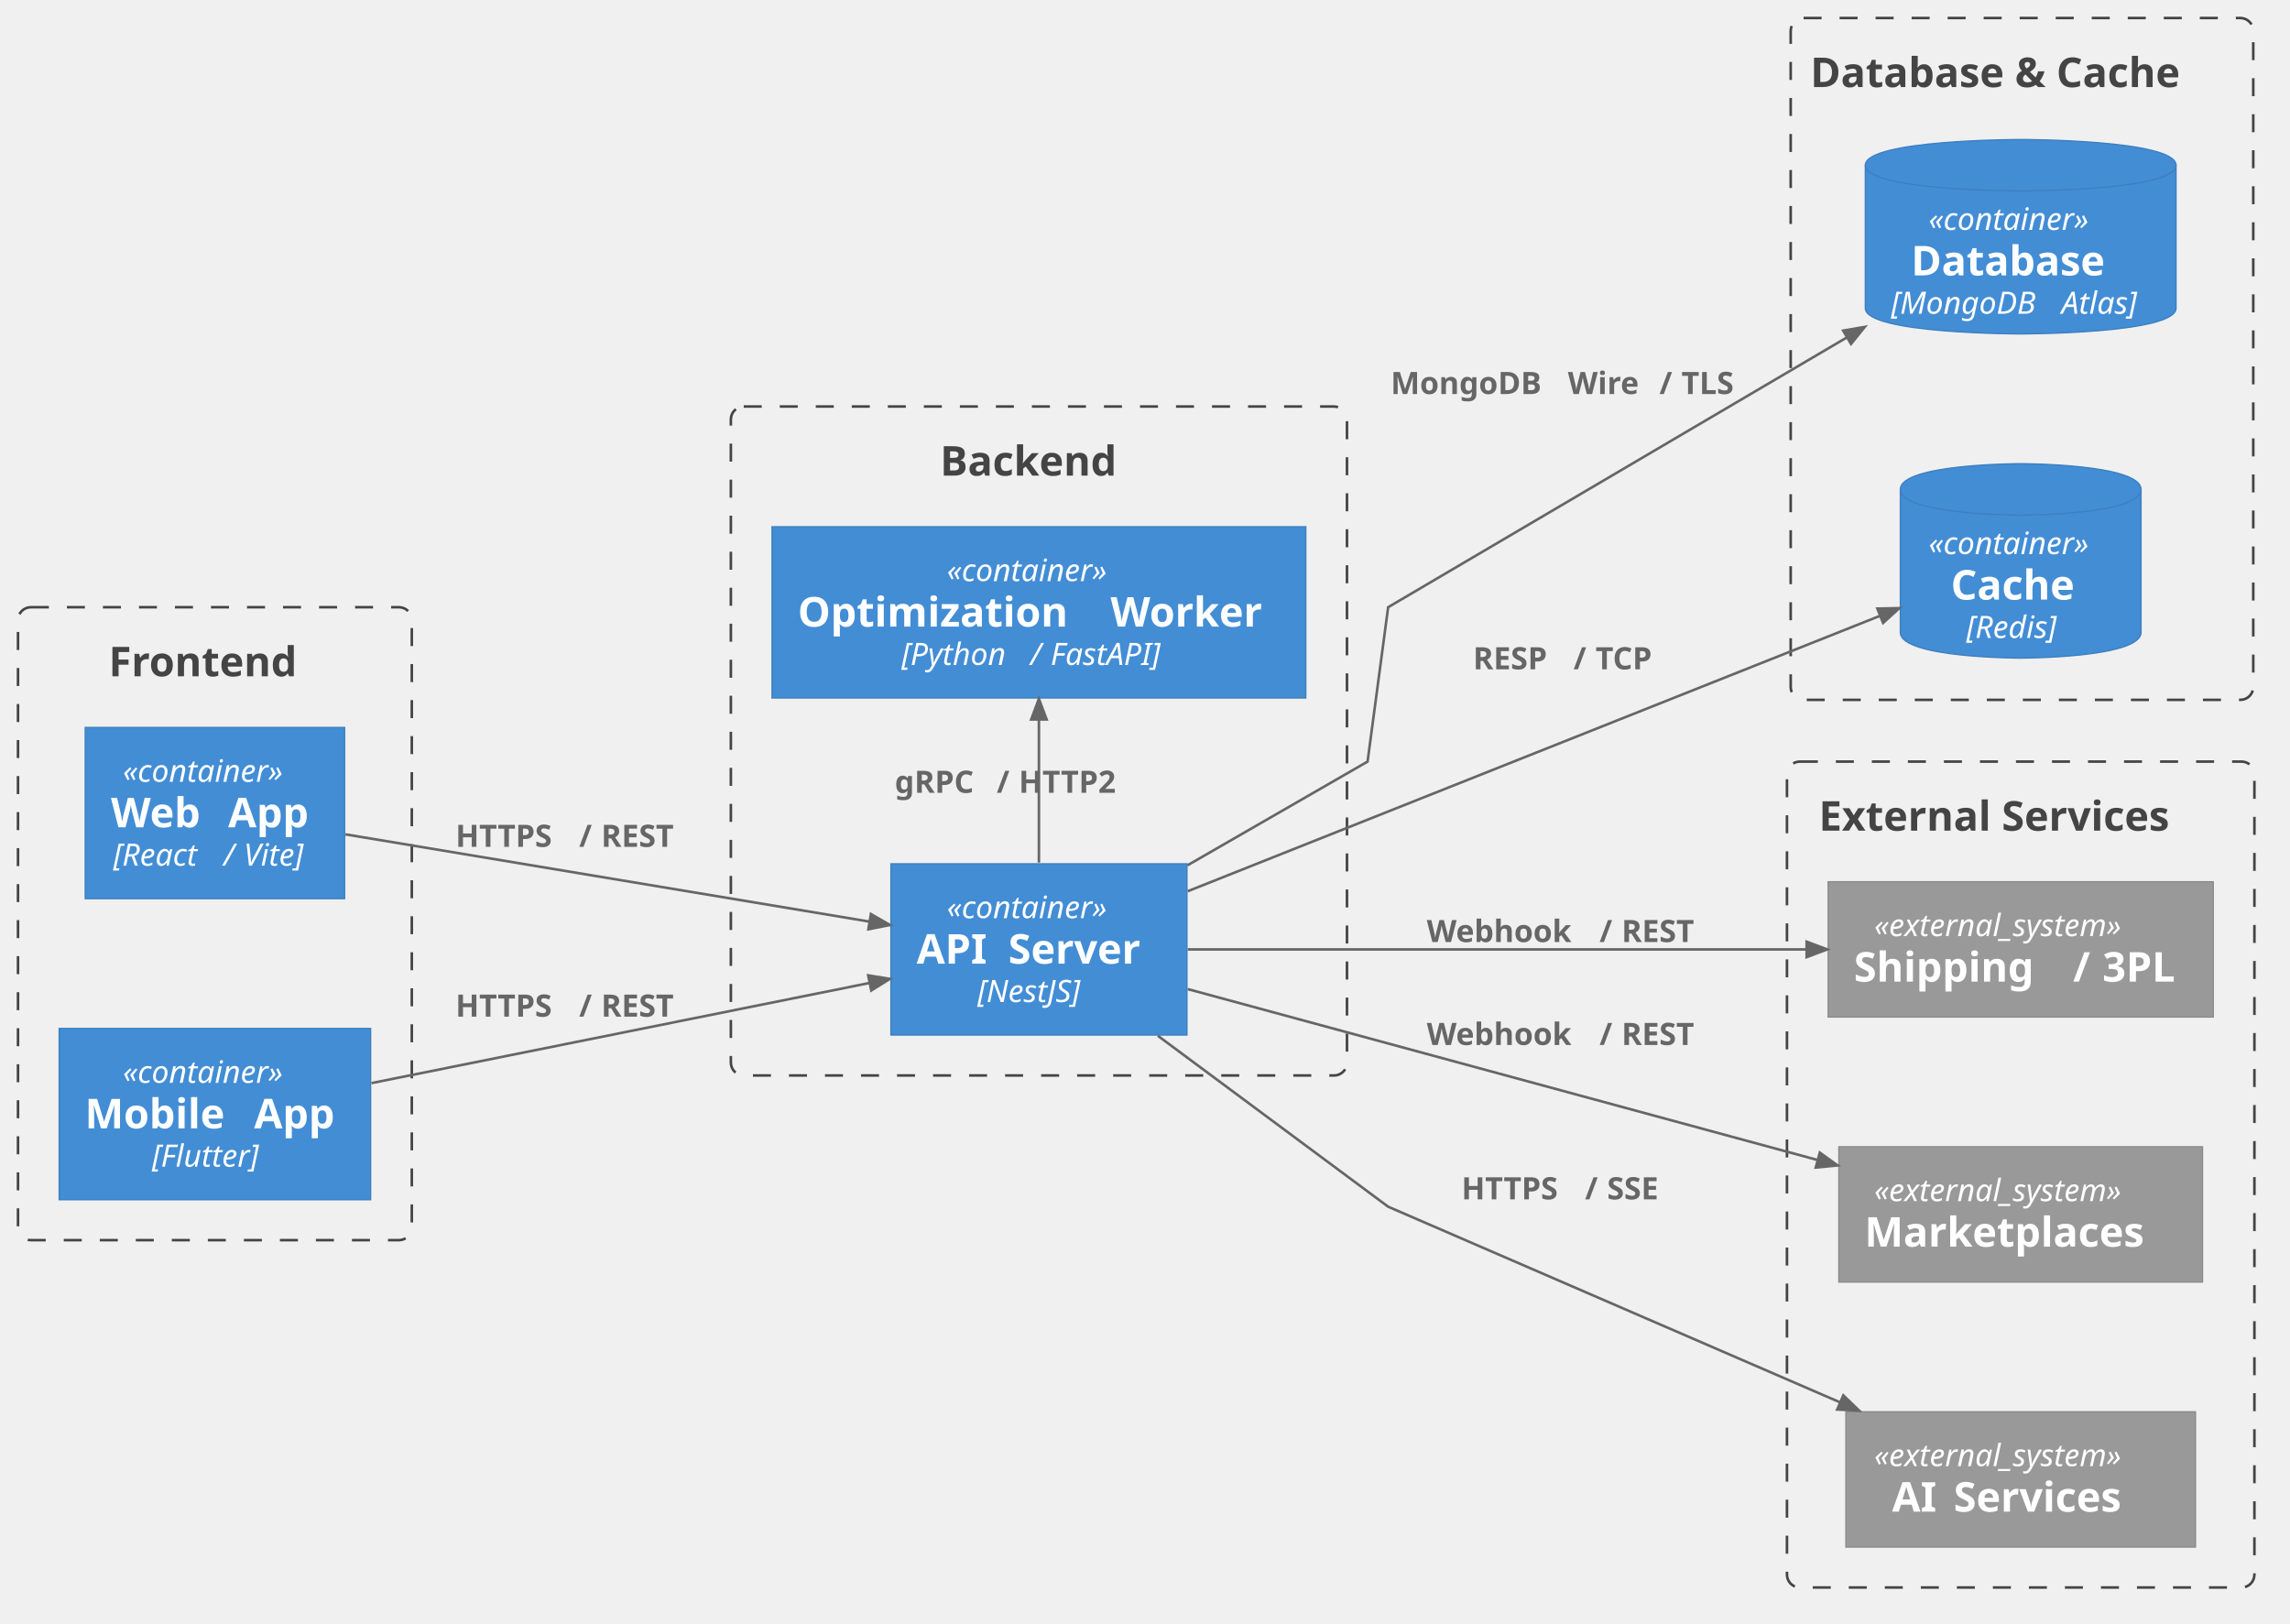
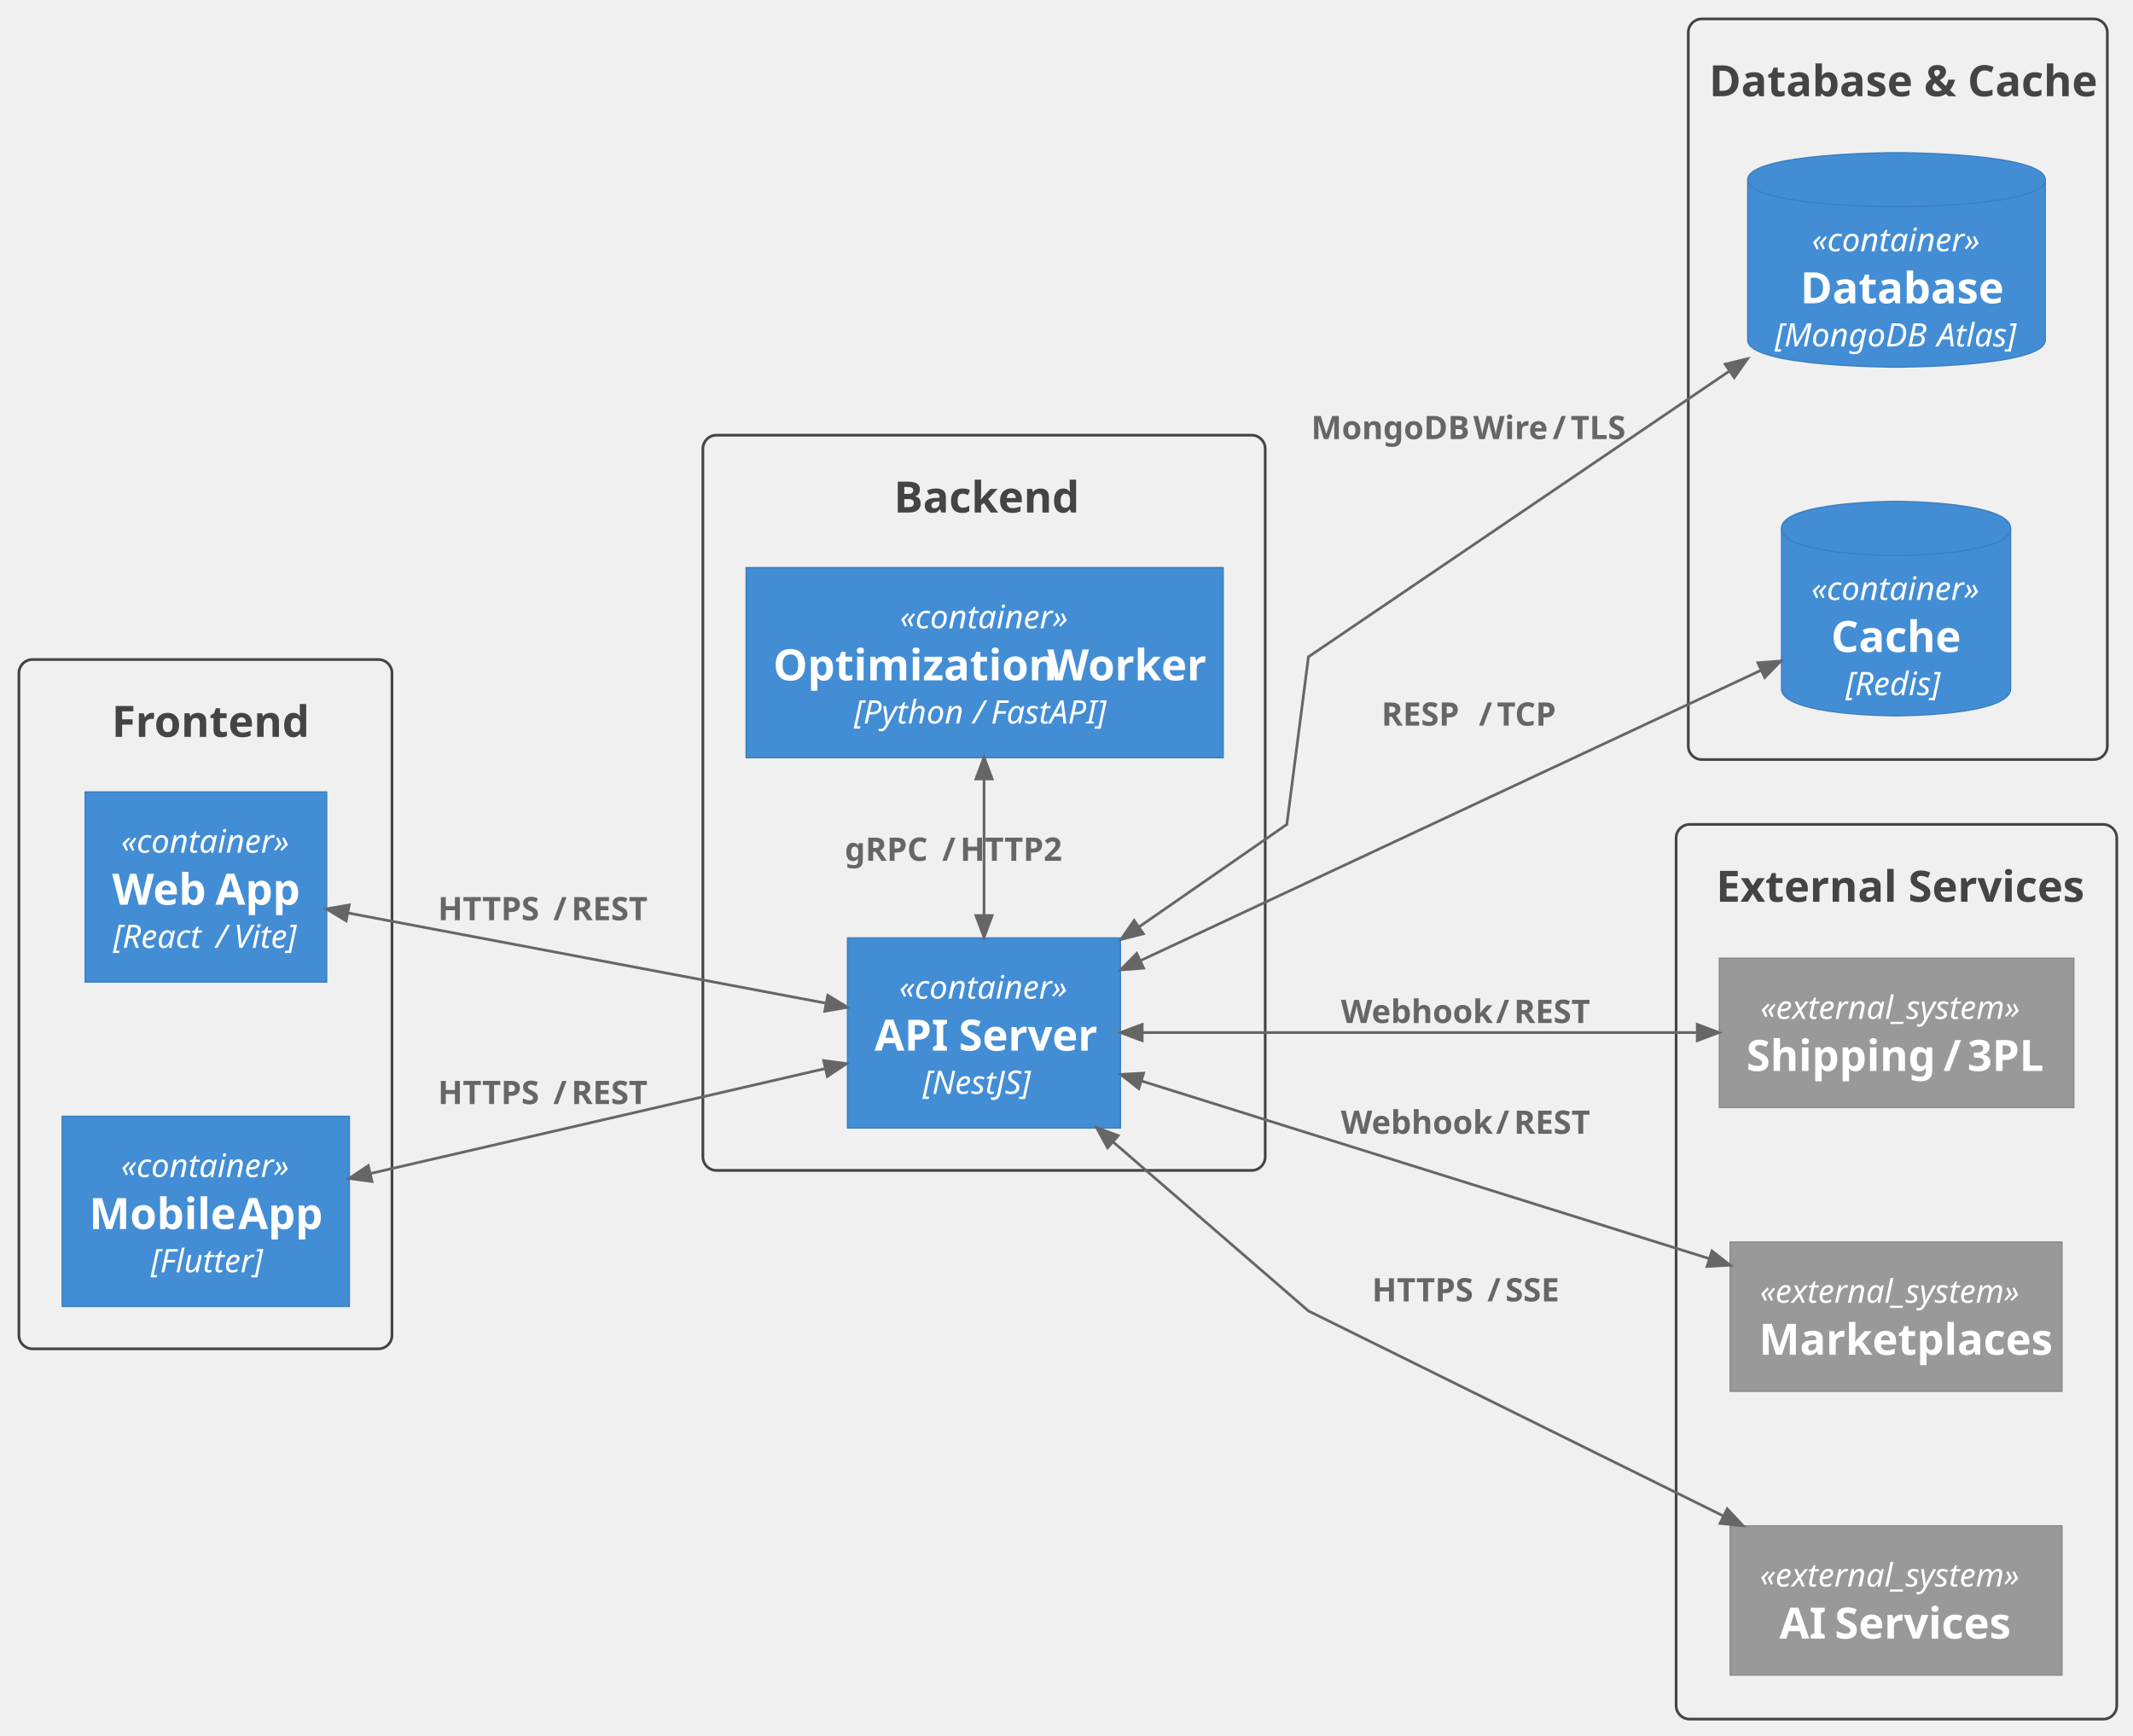
- <svg xmlns="http://www.w3.org/2000/svg" version="1.1" data-diagram-type="DESCRIPTION" style="width:890px;height:631px;background:#FFFFFF;" width="890px" height="631px" viewBox="0 0 890 631" zoomAndPan="magnify" preserveAspectRatio="none" contentStyleType="text/css">
+ <svg xmlns="http://www.w3.org/2000/svg" contentStyleType="text/css" data-diagram-type="DESCRIPTION" height="642px" preserveAspectRatio="none" style="width:789px;height:642px;background:#FFFFFF;" version="1.1" viewBox="0 0 789 642" width="789px" zoomAndPan="magnify">
  <defs />
-   <g font-family="sans-serif" lengthAdjust="spacing">
-     <g class="cluster" data-qualified-name="c_front" id="ent0001" data-source-line="1690">
-       <rect x="7" y="236" width="153.05" height="246" fill="none" style="stroke:#444;stroke-width:1;stroke-dasharray:7,7;" rx="5" ry="5" />
-       <text x="42.252" y="262.852" fill="#444" font-size="16" textLength="82.547" font-weight="700">Frontend</text>
+   <g>
+     <g class="cluster" data-entity="c_front" data-source-line="1690" data-uid="ent0002" id="cluster_c_front">
+       <rect fill="none" height="255" rx="5" ry="5" style="stroke:#444444;stroke-width:1;" width="138" x="7" y="244" />
+       <text fill="#444444" font-family="sans-serif" font-size="16" font-weight="bold" lengthAdjust="spacing" textLength="69.32" x="41.34" y="272.609">Frontend</text>
    </g>
-     <g class="cluster" data-qualified-name="c_back" id="ent0004" data-source-line="1690">
-       <rect x="284.05" y="158" width="239.45" height="260" fill="none" style="stroke:#444;stroke-width:1;stroke-dasharray:7,7;" rx="5" ry="5" />
-       <text x="365.369" y="184.852" fill="#444" font-size="16" textLength="76.813" font-weight="700">Backend</text>
+     <g class="cluster" data-entity="c_back" data-source-line="1690" data-uid="ent0005" id="cluster_c_back">
+       <rect fill="none" height="272" rx="5" ry="5" style="stroke:#444444;stroke-width:1;" width="208" x="260" y="161" />
+       <text fill="#444444" font-family="sans-serif" font-size="16" font-weight="bold" lengthAdjust="spacing" textLength="66.695" x="330.652" y="189.609">Backend</text>
    </g>
-     <g class="cluster" data-qualified-name="c_data" id="ent0007" data-source-line="1690">
-       <rect x="695.95" y="7" width="179.77" height="265" fill="none" style="stroke:#444;stroke-width:1;stroke-dasharray:7,7;" rx="5" ry="5" />
-       <text x="703.581" y="33.852" fill="#444" font-size="16" textLength="164.508" font-weight="700">Database &amp; Cache</text>
+     <g class="cluster" data-entity="c_data" data-source-line="1690" data-uid="ent0008" id="cluster_c_data">
+       <rect fill="none" height="274" rx="5" ry="5" style="stroke:#444444;stroke-width:1;" width="155" x="624.5" y="7" />
+       <text fill="#444444" font-family="sans-serif" font-size="16" font-weight="bold" lengthAdjust="spacing" textLength="139.617" x="632.191" y="35.609">Database &amp; Cache</text>
    </g>
-     <g class="cluster" data-qualified-name="c_ext" id="ent0010" data-source-line="1690">
-       <rect x="694.5" y="296" width="181.67" height="321" fill="none" style="stroke:#444;stroke-width:1;stroke-dasharray:7,7;" rx="5" ry="5" />
-       <text x="706.874" y="322.852" fill="#444" font-size="16" textLength="156.922" font-weight="700">External Services</text>
+     <g class="cluster" data-entity="c_ext" data-source-line="1690" data-uid="ent0011" id="cluster_c_ext">
+       <rect fill="none" height="331" rx="5" ry="5" style="stroke:#444444;stroke-width:1;" width="163" x="620" y="305" />
+       <text fill="#444444" font-family="sans-serif" font-size="16" font-weight="bold" lengthAdjust="spacing" textLength="133.422" x="634.789" y="333.609">External Services</text>
    </g>
-     <g class="entity" data-qualified-name="c_front.FE_WEB" id="ent0002" data-source-line="76">
-       <rect x="33.12" y="282.72" width="100.813" height="66.563" fill="#438DD5" style="stroke:#3C7FC0;stroke-width:0.5;" />
-       <text x="47.755" y="303.859" fill="#FFF" font-size="12" textLength="71.543" font-style="italic">«container»</text>
-       <text x="43.12" y="321.54" fill="#FFF" font-size="16" textLength="39.953" font-weight="700">Web</text>
-       <text x="83.073" y="321.54" fill="#FFF" font-size="16" font-weight="700"> </text>
-       <text x="88.643" y="321.54" fill="#FFF" font-size="16" textLength="35.289" font-weight="700">App</text>
-       <text x="44.005" y="336.452" fill="#FFF" font-size="12" textLength="39.059" font-style="italic">[React</text>
-       <text x="83.063" y="336.452" fill="#FFF" font-size="12" font-style="italic"> </text>
-       <text x="86.878" y="336.452" fill="#FFF" font-size="12" font-style="italic">/</text>
-       <text x="90.921" y="336.452" fill="#FFF" font-size="12" font-style="italic"> </text>
-       <text x="94.735" y="336.452" fill="#FFF" font-size="12" textLength="28.313" font-style="italic">Vite]</text>
+     <g class="entity" data-entity="FE_WEB" data-source-line="76" data-uid="ent0003" id="entity_FE_WEB">
+       <rect fill="#438DD5" height="70.312" style="stroke:#3C7FC0;stroke-width:0.5;" width="89.32" x="31.5" y="293" />
+       <text fill="#FFFFFF" font-family="sans-serif" font-size="12" font-style="italic" lengthAdjust="spacing" textLength="62.713" x="44.804" y="315.457">«container»</text>
+       <text fill="#FFFFFF" font-family="sans-serif" font-size="16" font-weight="bold" lengthAdjust="spacing" textLength="33.773" x="41.5" y="334.703">Web</text>
+       <text fill="#FFFFFF" font-family="sans-serif" font-size="16" font-weight="bold" lengthAdjust="spacing" textLength="4.445" x="75.273" y="334.703"> </text>
+       <text fill="#FFFFFF" font-family="sans-serif" font-size="16" font-weight="bold" lengthAdjust="spacing" textLength="31.102" x="79.719" y="334.703">App</text>
+       <text fill="#FFFFFF" font-family="sans-serif" font-size="12" font-style="italic" lengthAdjust="spacing" textLength="34.682" x="41.812" y="350.676">[React</text>
+       <text fill="#FFFFFF" font-family="sans-serif" font-size="12" font-style="italic" lengthAdjust="spacing" textLength="3.334" x="76.494" y="350.676"> </text>
+       <text fill="#FFFFFF" font-family="sans-serif" font-size="12" font-style="italic" lengthAdjust="spacing" textLength="3.334" x="79.828" y="350.676">/</text>
+       <text fill="#FFFFFF" font-family="sans-serif" font-size="12" font-style="italic" lengthAdjust="spacing" textLength="3.334" x="83.162" y="350.676"> </text>
+       <text fill="#FFFFFF" font-family="sans-serif" font-size="12" font-style="italic" lengthAdjust="spacing" textLength="24.012" x="86.496" y="350.676">Vite]</text>
    </g>
-     <g class="entity" data-qualified-name="c_front.FE_APP" id="ent0003" data-source-line="76">
-       <rect x="23" y="399.72" width="121.047" height="66.563" fill="#438DD5" style="stroke:#3C7FC0;stroke-width:0.5;" />
-       <text x="47.752" y="420.859" fill="#FFF" font-size="12" textLength="71.543" font-style="italic">«container»</text>
-       <text x="33" y="438.54" fill="#FFF" font-size="16" textLength="60.188" font-weight="700">Mobile</text>
-       <text x="93.188" y="438.54" fill="#FFF" font-size="16" font-weight="700"> </text>
-       <text x="98.758" y="438.54" fill="#FFF" font-size="16" textLength="35.289" font-weight="700">App</text>
-       <text x="59.058" y="453.452" fill="#FFF" font-size="12" textLength="48.932" font-style="italic">[Flutter]</text>
+     <g class="entity" data-entity="FE_APP" data-source-line="76" data-uid="ent0004" id="entity_FE_APP">
+       <rect fill="#438DD5" height="70.312" style="stroke:#3C7FC0;stroke-width:0.5;" width="106.211" x="23" y="413" />
+       <text fill="#FFFFFF" font-family="sans-serif" font-size="12" font-style="italic" lengthAdjust="spacing" textLength="62.713" x="44.749" y="435.457">«container»</text>
+       <text fill="#FFFFFF" font-family="sans-serif" font-size="16" font-weight="bold" lengthAdjust="spacing" textLength="50.664" x="33" y="454.703">Mobile</text>
+       <text fill="#FFFFFF" font-family="sans-serif" font-size="16" font-weight="bold" lengthAdjust="spacing" textLength="4.445" x="83.664" y="454.703"> </text>
+       <text fill="#FFFFFF" font-family="sans-serif" font-size="16" font-weight="bold" lengthAdjust="spacing" textLength="31.102" x="88.109" y="454.703">App</text>
+       <text fill="#FFFFFF" font-family="sans-serif" font-size="12" font-style="italic" lengthAdjust="spacing" textLength="40.676" x="55.768" y="470.676">[Flutter]</text>
    </g>
-     <g class="entity" data-qualified-name="c_back.API" id="ent0005" data-source-line="76">
-       <rect x="346.24" y="335.72" width="115.07" height="66.563" fill="#438DD5" style="stroke:#3C7FC0;stroke-width:0.5;" />
-       <text x="368.004" y="356.859" fill="#FFF" font-size="12" textLength="71.543" font-style="italic">«container»</text>
-       <text x="356.24" y="374.54" fill="#FFF" font-size="16" textLength="30.063" font-weight="700">API</text>
-       <text x="386.303" y="374.54" fill="#FFF" font-size="16" font-weight="700"> </text>
-       <text x="391.873" y="374.54" fill="#FFF" font-size="16" textLength="59.438" font-weight="700">Server</text>
-       <text x="379.857" y="389.452" fill="#FFF" font-size="12" textLength="47.836" font-style="italic">[NestJS]</text>
+     <g class="entity" data-entity="API" data-source-line="76" data-uid="ent0006" id="entity_API">
+       <rect fill="#438DD5" height="70.312" style="stroke:#3C7FC0;stroke-width:0.5;" width="100.938" x="313.5" y="347" />
+       <text fill="#FFFFFF" font-family="sans-serif" font-size="12" font-style="italic" lengthAdjust="spacing" textLength="62.713" x="332.612" y="369.457">«container»</text>
+       <text fill="#FFFFFF" font-family="sans-serif" font-size="16" font-weight="bold" lengthAdjust="spacing" textLength="26.672" x="323.5" y="388.703">API</text>
+       <text fill="#FFFFFF" font-family="sans-serif" font-size="16" font-weight="bold" lengthAdjust="spacing" textLength="4.445" x="350.172" y="388.703"> </text>
+       <text fill="#FFFFFF" font-family="sans-serif" font-size="16" font-weight="bold" lengthAdjust="spacing" textLength="49.82" x="354.617" y="388.703">Server</text>
+       <text fill="#FFFFFF" font-family="sans-serif" font-size="12" font-style="italic" lengthAdjust="spacing" textLength="45.346" x="341.296" y="404.676">[NestJS]</text>
    </g>
-     <g class="entity" data-qualified-name="c_back.WORKER" id="ent0006" data-source-line="76">
-       <rect x="300.05" y="204.72" width="207.453" height="66.563" fill="#438DD5" style="stroke:#3C7FC0;stroke-width:0.5;" />
-       <text x="368.005" y="225.859" fill="#FFF" font-size="12" textLength="71.543" font-style="italic">«container»</text>
-       <text x="310.05" y="243.54" fill="#FFF" font-size="16" textLength="115.969" font-weight="700">Optimization</text>
-       <text x="426.019" y="243.54" fill="#FFF" font-size="16" font-weight="700"> </text>
-       <text x="431.589" y="243.54" fill="#FFF" font-size="16" textLength="65.914" font-weight="700">Worker</text>
-       <text x="350.363" y="258.452" fill="#FFF" font-size="12" textLength="46.277" font-style="italic">[Python</text>
-       <text x="396.64" y="258.452" fill="#FFF" font-size="12" font-style="italic"> </text>
-       <text x="400.454" y="258.452" fill="#FFF" font-size="12" font-style="italic">/</text>
-       <text x="404.497" y="258.452" fill="#FFF" font-size="12" font-style="italic"> </text>
-       <text x="408.312" y="258.452" fill="#FFF" font-size="12" textLength="48.879" font-style="italic">FastAPI]</text>
+     <g class="entity" data-entity="WORKER" data-source-line="76" data-uid="ent0007" id="entity_WORKER">
+       <rect fill="#438DD5" height="70.312" style="stroke:#3C7FC0;stroke-width:0.5;" width="176.453" x="276" y="210" />
+       <text fill="#FFFFFF" font-family="sans-serif" font-size="12" font-style="italic" lengthAdjust="spacing" textLength="62.713" x="332.87" y="232.457">«container»</text>
+       <text fill="#FFFFFF" font-family="sans-serif" font-size="16" font-weight="bold" lengthAdjust="spacing" textLength="96.883" x="286" y="251.703">Optimization</text>
+       <text fill="#FFFFFF" font-family="sans-serif" font-size="16" font-weight="bold" lengthAdjust="spacing" textLength="4.445" x="382.883" y="251.703"> </text>
+       <text fill="#FFFFFF" font-family="sans-serif" font-size="16" font-weight="bold" lengthAdjust="spacing" textLength="55.125" x="387.328" y="251.703">Worker</text>
+       <text fill="#FFFFFF" font-family="sans-serif" font-size="12" font-style="italic" lengthAdjust="spacing" textLength="40.693" x="315.872" y="267.676">[Python</text>
+       <text fill="#FFFFFF" font-family="sans-serif" font-size="12" font-style="italic" lengthAdjust="spacing" textLength="3.334" x="356.565" y="267.676"> </text>
+       <text fill="#FFFFFF" font-family="sans-serif" font-size="12" font-style="italic" lengthAdjust="spacing" textLength="3.334" x="359.899" y="267.676">/</text>
+       <text fill="#FFFFFF" font-family="sans-serif" font-size="12" font-style="italic" lengthAdjust="spacing" textLength="3.334" x="363.233" y="267.676"> </text>
+       <text fill="#FFFFFF" font-family="sans-serif" font-size="12" font-style="italic" lengthAdjust="spacing" textLength="46.014" x="366.567" y="267.676">FastAPI]</text>
    </g>
-     <g class="entity" data-qualified-name="c_data.DB" id="ent0008" data-source-line="80">
-       <path d="M724.95,64.22 C724.95,54.22 785.332,54.22 785.332,54.22 C785.332,54.22 845.714,54.22 845.714,64.22 L845.714,119.783 C845.714,129.783 785.332,129.783 785.332,129.783 C785.332,129.783 724.95,129.783 724.95,119.783 L724.95,64.22" style="stroke:#3C7FC0;stroke-width:0.5;" fill="#438DD5" />
-       <path d="M724.95,64.22 C724.95,74.22 785.332,74.22 785.332,74.22 C785.332,74.22 845.714,74.22 845.714,64.22" style="stroke:#3C7FC0;stroke-width:0.5;" fill="none" />
-       <text x="749.56" y="89.359" fill="#FFF" font-size="12" textLength="71.543" font-style="italic">«container»</text>
-       <text x="742.758" y="107.04" fill="#FFF" font-size="16" textLength="85.148" font-weight="700">Database</text>
-       <text x="734.95" y="121.952" fill="#FFF" font-size="12" textLength="62.414" font-style="italic">[MongoDB</text>
-       <text x="797.364" y="121.952" fill="#FFF" font-size="12" font-style="italic"> </text>
-       <text x="801.179" y="121.952" fill="#FFF" font-size="12" textLength="34.535" font-style="italic">Atlas]</text>
+     <g class="entity" data-entity="DB" data-source-line="80" data-uid="ent0009" id="entity_DB">
+       <path d="M646.5,66.5 C646.5,56.5 701.52,56.5 701.52,56.5 C701.52,56.5 756.541,56.5 756.541,66.5 L756.541,125.812 C756.541,135.812 701.52,135.812 701.52,135.812 C701.52,135.812 646.5,135.812 646.5,125.812 L646.5,66.5" fill="#438DD5" style="stroke:#3C7FC0;stroke-width:0.5;" />
+       <path d="M646.5,66.5 C646.5,76.5 701.52,76.5 701.52,76.5 C701.52,76.5 756.541,76.5 756.541,66.5" fill="none" style="stroke:#3C7FC0;stroke-width:0.5;" />
+       <text fill="#FFFFFF" font-family="sans-serif" font-size="12" font-style="italic" lengthAdjust="spacing" textLength="62.713" x="670.164" y="92.957">«container»</text>
+       <text fill="#FFFFFF" font-family="sans-serif" font-size="16" font-weight="bold" lengthAdjust="spacing" textLength="71.148" x="665.946" y="112.203">Database</text>
+       <text fill="#FFFFFF" font-family="sans-serif" font-size="12" font-style="italic" lengthAdjust="spacing" textLength="56.695" x="656.5" y="128.176">[MongoDB</text>
+       <text fill="#FFFFFF" font-family="sans-serif" font-size="12" font-style="italic" lengthAdjust="spacing" textLength="3.334" x="713.195" y="128.176"> </text>
+       <text fill="#FFFFFF" font-family="sans-serif" font-size="12" font-style="italic" lengthAdjust="spacing" textLength="30.012" x="716.529" y="128.176">Atlas]</text>
    </g>
-     <g class="entity" data-qualified-name="c_data.CACHE" id="ent0009" data-source-line="80">
-       <path d="M738.56,190.22 C738.56,180.22 785.331,180.22 785.331,180.22 C785.331,180.22 832.103,180.22 832.103,190.22 L832.103,245.783 C832.103,255.783 785.331,255.783 785.331,255.783 C785.331,255.783 738.56,255.783 738.56,245.783 L738.56,190.22" style="stroke:#3C7FC0;stroke-width:0.5;" fill="#438DD5" />
-       <path d="M738.56,190.22 C738.56,200.22 785.331,200.22 785.331,200.22 C785.331,200.22 832.103,200.22 832.103,190.22" style="stroke:#3C7FC0;stroke-width:0.5;" fill="none" />
-       <text x="749.56" y="215.359" fill="#FFF" font-size="12" textLength="71.543" font-style="italic">«container»</text>
-       <text x="758.199" y="233.04" fill="#FFF" font-size="16" textLength="54.266" font-weight="700">Cache</text>
-       <text x="764.188" y="247.952" fill="#FFF" font-size="12" textLength="42.287" font-style="italic">[Redis]</text>
+     <g class="entity" data-entity="CACHE" data-source-line="80" data-uid="ent0010" id="entity_CACHE">
+       <path d="M659,195.5 C659,185.5 701.356,185.5 701.356,185.5 C701.356,185.5 743.713,185.5 743.713,195.5 L743.713,254.812 C743.713,264.812 701.356,264.812 701.356,264.812 C701.356,264.812 659,264.812 659,254.812 L659,195.5" fill="#438DD5" style="stroke:#3C7FC0;stroke-width:0.5;" />
+       <path d="M659,195.5 C659,205.5 701.356,205.5 701.356,205.5 C701.356,205.5 743.713,205.5 743.713,195.5" fill="none" style="stroke:#3C7FC0;stroke-width:0.5;" />
+       <text fill="#FFFFFF" font-family="sans-serif" font-size="12" font-style="italic" lengthAdjust="spacing" textLength="62.713" x="670" y="221.957">«container»</text>
+       <text fill="#FFFFFF" font-family="sans-serif" font-size="16" font-weight="bold" lengthAdjust="spacing" textLength="48.023" x="677.345" y="241.203">Cache</text>
+       <text fill="#FFFFFF" font-family="sans-serif" font-size="12" font-style="italic" lengthAdjust="spacing" textLength="37.348" x="682.683" y="257.176">[Redis]</text>
    </g>
-     <g class="entity" data-qualified-name="c_ext.EXT_SHIP" id="ent0011" data-source-line="419">
-       <rect x="710.5" y="342.7" width="149.672" height="52.594" fill="#999" style="stroke:#8A8A8A;stroke-width:0.5;" />
-       <text x="728.403" y="363.839" fill="#FFF" font-size="12" textLength="113.865" font-style="italic">«external_system»</text>
-       <text x="720.5" y="381.52" fill="#FFF" font-size="16" textLength="79.633" font-weight="700">Shipping</text>
-       <text x="800.133" y="381.52" fill="#FFF" font-size="16" font-weight="700"> </text>
-       <text x="805.703" y="381.52" fill="#FFF" font-size="16" font-weight="700">/</text>
-       <text x="811.547" y="381.52" fill="#FFF" font-size="16" font-weight="700"> </text>
-       <text x="817.117" y="381.52" fill="#FFF" font-size="16" textLength="33.055" font-weight="700">3PL</text>
+     <g class="entity" data-entity="EXT_SHIP" data-source-line="419" data-uid="ent0012" id="entity_EXT_SHIP">
+       <rect fill="#999999" height="55.219" style="stroke:#8A8A8A;stroke-width:0.5;" width="131.109" x="636" y="354.5" />
+       <text fill="#FFFFFF" font-family="sans-serif" font-size="12" font-style="italic" lengthAdjust="spacing" textLength="100.717" x="651.196" y="376.957">«external_system»</text>
+       <text fill="#FFFFFF" font-family="sans-serif" font-size="16" font-weight="bold" lengthAdjust="spacing" textLength="68.43" x="646" y="396.203">Shipping</text>
+       <text fill="#FFFFFF" font-family="sans-serif" font-size="16" font-weight="bold" lengthAdjust="spacing" textLength="4.445" x="714.43" y="396.203"> </text>
+       <text fill="#FFFFFF" font-family="sans-serif" font-size="16" font-weight="bold" lengthAdjust="spacing" textLength="4.445" x="718.875" y="396.203">/</text>
+       <text fill="#FFFFFF" font-family="sans-serif" font-size="16" font-weight="bold" lengthAdjust="spacing" textLength="4.445" x="723.32" y="396.203"> </text>
+       <text fill="#FFFFFF" font-family="sans-serif" font-size="16" font-weight="bold" lengthAdjust="spacing" textLength="29.344" x="727.766" y="396.203">3PL</text>
    </g>
-     <g class="entity" data-qualified-name="c_ext.EXT_MKT" id="ent0012" data-source-line="419">
-       <rect x="714.66" y="445.7" width="141.344" height="52.594" fill="#999" style="stroke:#8A8A8A;stroke-width:0.5;" />
-       <text x="728.399" y="466.839" fill="#FFF" font-size="12" textLength="113.865" font-style="italic">«external_system»</text>
-       <text x="724.66" y="484.52" fill="#FFF" font-size="16" textLength="121.344" font-weight="700">Marketplaces</text>
+     <g class="entity" data-entity="EXT_MKT" data-source-line="419" data-uid="ent0013" id="entity_EXT_MKT">
+       <rect fill="#999999" height="55.219" style="stroke:#8A8A8A;stroke-width:0.5;" width="122.717" x="640" y="459.5" />
+       <text fill="#FFFFFF" font-family="sans-serif" font-size="12" font-style="italic" lengthAdjust="spacing" textLength="100.717" x="651" y="481.957">«external_system»</text>
+       <text fill="#FFFFFF" font-family="sans-serif" font-size="16" font-weight="bold" lengthAdjust="spacing" textLength="101.391" x="650.663" y="501.203">Marketplaces</text>
    </g>
-     <g class="entity" data-qualified-name="c_ext.EXT_AI" id="ent0013" data-source-line="419">
-       <rect x="717.4" y="548.7" width="135.865" height="52.594" fill="#999" style="stroke:#8A8A8A;stroke-width:0.5;" />
-       <text x="728.4" y="569.839" fill="#FFF" font-size="12" textLength="113.865" font-style="italic">«external_system»</text>
-       <text x="735.36" y="587.52" fill="#FFF" font-size="16" textLength="18.336" font-weight="700">AI</text>
-       <text x="753.696" y="587.52" fill="#FFF" font-size="16" font-weight="700"> </text>
-       <text x="759.266" y="587.52" fill="#FFF" font-size="16" textLength="76.039" font-weight="700">Services</text>
+     <g class="entity" data-entity="EXT_AI" data-source-line="419" data-uid="ent0014" id="entity_EXT_AI">
+       <rect fill="#999999" height="55.219" style="stroke:#8A8A8A;stroke-width:0.5;" width="122.717" x="640" y="564.5" />
+       <text fill="#FFFFFF" font-family="sans-serif" font-size="12" font-style="italic" lengthAdjust="spacing" textLength="100.717" x="651" y="586.957">«external_system»</text>
+       <text fill="#FFFFFF" font-family="sans-serif" font-size="16" font-weight="bold" lengthAdjust="spacing" textLength="16" x="658.218" y="606.203">AI</text>
+       <text fill="#FFFFFF" font-family="sans-serif" font-size="16" font-weight="bold" lengthAdjust="spacing" textLength="4.445" x="674.218" y="606.203"> </text>
+       <text fill="#FFFFFF" font-family="sans-serif" font-size="16" font-weight="bold" lengthAdjust="spacing" textLength="65.836" x="678.663" y="606.203">Services</text>
    </g>
-     <g class="link" data-entity-1="ent0002" data-entity-2="ent0005" id="lnk14" data-source-line="1803" data-link-type="dependency">
-       <path d="M134.25,324.28 C191.59,333.83 277.779,348.187 337.989,358.207" style="stroke:#666;stroke-width:1;" fill="none" id="FE_WEB-to-API" />
-       <polygon points="345.88,359.52,338.481,355.247,337.496,361.166,345.88,359.52" fill="#666" style="stroke:#666;stroke-width:1;stroke-linejoin:miter;stroke-miterlimit:10;" />
-       <text x="177.05" y="329.139" fill="#666" font-size="12" textLength="43.852" font-weight="700">HTTPS</text>
-       <text x="220.902" y="329.139" fill="#666" font-size="12" font-weight="700"> </text>
-       <text x="225.079" y="329.139" fill="#666" font-size="12" font-weight="700">/</text>
-       <text x="229.462" y="329.139" fill="#666" font-size="12" font-weight="700"> </text>
-       <text x="233.64" y="329.139" fill="#666" font-size="12" textLength="34.266" font-weight="700">REST</text>
+     <g class="link" data-entity-1="FE_WEB" data-entity-2="API" data-source-line="1807" data-uid="lnk15" id="link_FE_WEB_API">
+       <path d="M128.611,337.744 C180.561,347.554 251.279,360.906 305.629,371.166" fill="none" id="FE_WEB-API" style="stroke:#666666;stroke-width:1;" />
+       <polygon fill="#666666" points="120.75,336.26,128.054,340.692,129.168,334.796,120.75,336.26" style="stroke:#666666;stroke-width:1;" />
+       <polygon fill="#666666" points="313.49,372.65,306.185,368.218,305.072,374.114,313.49,372.65" style="stroke:#666666;stroke-width:1;" />
+       <text fill="#666666" font-family="sans-serif" font-size="12" font-weight="bold" lengthAdjust="spacing" textLength="39.334" x="162" y="340.457">HTTPS</text>
+       <text fill="#666666" font-family="sans-serif" font-size="12" font-weight="bold" lengthAdjust="spacing" textLength="3.334" x="201.334" y="340.457"> </text>
+       <text fill="#666666" font-family="sans-serif" font-size="12" font-weight="bold" lengthAdjust="spacing" textLength="3.334" x="204.668" y="340.457">/</text>
+       <text fill="#666666" font-family="sans-serif" font-size="12" font-weight="bold" lengthAdjust="spacing" textLength="3.334" x="208.002" y="340.457"> </text>
+       <text fill="#666666" font-family="sans-serif" font-size="12" font-weight="bold" lengthAdjust="spacing" textLength="32.004" x="211.336" y="340.457">REST</text>
    </g>
-     <g class="link" data-entity-1="ent0003" data-entity-2="ent0005" id="lnk15" data-source-line="1803" data-link-type="dependency">
-       <path d="M144.38,420.96 C202.18,409.34 281.227,393.447 338.017,382.027" style="stroke:#666;stroke-width:1;" fill="none" id="FE_APP-to-API" />
-       <polygon points="345.86,380.45,337.426,379.086,338.608,384.968,345.86,380.45" fill="#666" style="stroke:#666;stroke-width:1;stroke-linejoin:miter;stroke-miterlimit:10;" />
-       <text x="177.05" y="395.139" fill="#666" font-size="12" textLength="43.852" font-weight="700">HTTPS</text>
-       <text x="220.902" y="395.139" fill="#666" font-size="12" font-weight="700"> </text>
-       <text x="225.079" y="395.139" fill="#666" font-size="12" font-weight="700">/</text>
-       <text x="229.462" y="395.139" fill="#666" font-size="12" font-weight="700"> </text>
-       <text x="233.64" y="395.139" fill="#666" font-size="12" textLength="34.266" font-weight="700">REST</text>
+     <g class="link" data-entity-1="FE_APP" data-entity-2="API" data-source-line="1807" data-uid="lnk16" id="link_FE_APP_API">
+       <path d="M136.915,434.172 C189.285,422.092 253.815,407.2 305.355,395.3" fill="none" id="FE_APP-API" style="stroke:#666666;stroke-width:1;" />
+       <polygon fill="#666666" points="129.12,435.97,137.59,437.095,136.241,431.249,129.12,435.97" style="stroke:#666666;stroke-width:1;" />
+       <polygon fill="#666666" points="313.15,393.5,304.68,392.377,306.03,398.223,313.15,393.5" style="stroke:#666666;stroke-width:1;" />
+       <text fill="#666666" font-family="sans-serif" font-size="12" font-weight="bold" lengthAdjust="spacing" textLength="39.334" x="162" y="408.457">HTTPS</text>
+       <text fill="#666666" font-family="sans-serif" font-size="12" font-weight="bold" lengthAdjust="spacing" textLength="3.334" x="201.334" y="408.457"> </text>
+       <text fill="#666666" font-family="sans-serif" font-size="12" font-weight="bold" lengthAdjust="spacing" textLength="3.334" x="204.668" y="408.457">/</text>
+       <text fill="#666666" font-family="sans-serif" font-size="12" font-weight="bold" lengthAdjust="spacing" textLength="3.334" x="208.002" y="408.457"> </text>
+       <text fill="#666666" font-family="sans-serif" font-size="12" font-weight="bold" lengthAdjust="spacing" textLength="32.004" x="211.336" y="408.457">REST</text>
    </g>
-     <g class="link" data-entity-1="ent0005" data-entity-2="ent0006" id="lnk16" data-source-line="1815" data-link-type="dependency">
-       <path d="M403.77,335.26 C403.77,315.71 403.77,299.16 403.77,279.62" style="stroke:#666;stroke-width:1;" fill="none" id="API-to-WORKER" />
-       <polygon points="403.77,271.62,400.77,279.62,406.77,279.62,403.77,271.62" fill="#666" style="stroke:#666;stroke-width:1;stroke-linejoin:miter;stroke-miterlimit:10;" />
-       <text x="347.77" y="308.139" fill="#666" font-size="12" textLength="35.432" font-weight="700">gRPC</text>
-       <text x="383.202" y="308.139" fill="#666" font-size="12" font-weight="700"> </text>
-       <text x="387.379" y="308.139" fill="#666" font-size="12" font-weight="700">/</text>
-       <text x="391.762" y="308.139" fill="#666" font-size="12" font-weight="700"> </text>
-       <text x="395.94" y="308.139" fill="#666" font-size="12" textLength="43.559" font-weight="700">HTTP2</text>
+     <g class="link" data-entity-1="API" data-entity-2="WORKER" data-source-line="1819" data-uid="lnk17" id="link_API_WORKER">
+       <path d="M364,338.72 C364,318.26 364,308.6 364,288.16" fill="none" id="API-WORKER" style="stroke:#666666;stroke-width:1;" />
+       <polygon fill="#666666" points="364,346.72,367,338.72,361,338.72,364,346.72" style="stroke:#666666;stroke-width:1;" />
+       <polygon fill="#666666" points="364,280.16,361,288.16,367,288.16,364,280.16" style="stroke:#666666;stroke-width:1;" />
+       <text fill="#666666" font-family="sans-serif" font-size="12" font-weight="bold" lengthAdjust="spacing" textLength="32.666" x="312.5" y="318.457">gRPC</text>
+       <text fill="#666666" font-family="sans-serif" font-size="12" font-weight="bold" lengthAdjust="spacing" textLength="3.334" x="345.166" y="318.457"> </text>
+       <text fill="#666666" font-family="sans-serif" font-size="12" font-weight="bold" lengthAdjust="spacing" textLength="3.334" x="348.5" y="318.457">/</text>
+       <text fill="#666666" font-family="sans-serif" font-size="12" font-weight="bold" lengthAdjust="spacing" textLength="3.334" x="351.834" y="318.457"> </text>
+       <text fill="#666666" font-family="sans-serif" font-size="12" font-weight="bold" lengthAdjust="spacing" textLength="38.004" x="355.168" y="318.457">HTTP2</text>
    </g>
-     <g class="link" data-entity-1="ent0005" data-entity-2="ent0008" id="lnk17" data-source-line="1803" data-link-type="dependency">
-       <path d="M461.46,336.34 C495.21,316.91 531.5,296 531.5,296 C531.5,296 539.5,236 539.5,236 C539.5,236 645.384,173.726 717.864,131.096" style="stroke:#666;stroke-width:1;" fill="none" id="API-to-DB" />
-       <polygon points="724.76,127.04,716.343,128.51,719.385,133.682,724.76,127.04" fill="#666" style="stroke:#666;stroke-width:1;stroke-linejoin:miter;stroke-miterlimit:10;" />
-       <text x="540.5" y="153.139" fill="#666" font-size="12" textLength="64.67" font-weight="700">MongoDB</text>
-       <text x="605.17" y="153.139" fill="#666" font-size="12" font-weight="700"> </text>
-       <text x="609.348" y="153.139" fill="#666" font-size="12" textLength="31.406" font-weight="700">Wire</text>
-       <text x="640.754" y="153.139" fill="#666" font-size="12" font-weight="700"> </text>
-       <text x="644.932" y="153.139" fill="#666" font-size="12" font-weight="700">/</text>
-       <text x="649.314" y="153.139" fill="#666" font-size="12" font-weight="700"> </text>
-       <text x="653.492" y="153.139" fill="#666" font-size="12" textLength="24.475" font-weight="700">TLS</text>
+     <g class="link" data-entity-1="API" data-entity-2="DB" data-source-line="1807" data-uid="lnk18" id="link_API_DB">
+       <path d="M421.233,342.99 C450.783,322.49 476,305 476,305 C476,305 484,243 484,243 C484,243 575.681,180.754 639.811,137.214" fill="none" id="API-DB" style="stroke:#666666;stroke-width:1;" />
+       <polygon fill="#666666" points="414.66,347.55,422.943,345.455,419.523,340.525,414.66,347.55" style="stroke:#666666;stroke-width:1;" />
+       <polygon fill="#666666" points="646.43,132.72,638.126,134.732,641.496,139.696,646.43,132.72" style="stroke:#666666;stroke-width:1;" />
+       <text fill="#666666" font-family="sans-serif" font-size="12" font-weight="bold" lengthAdjust="spacing" textLength="56.648" x="485" y="162.457">MongoDB</text>
+       <text fill="#666666" font-family="sans-serif" font-size="12" font-weight="bold" lengthAdjust="spacing" textLength="3.334" x="541.648" y="162.457"> </text>
+       <text fill="#666666" font-family="sans-serif" font-size="12" font-weight="bold" lengthAdjust="spacing" textLength="26.004" x="544.982" y="162.457">Wire</text>
+       <text fill="#666666" font-family="sans-serif" font-size="12" font-weight="bold" lengthAdjust="spacing" textLength="3.334" x="570.986" y="162.457"> </text>
+       <text fill="#666666" font-family="sans-serif" font-size="12" font-weight="bold" lengthAdjust="spacing" textLength="3.334" x="574.32" y="162.457">/</text>
+       <text fill="#666666" font-family="sans-serif" font-size="12" font-weight="bold" lengthAdjust="spacing" textLength="3.334" x="577.654" y="162.457"> </text>
+       <text fill="#666666" font-family="sans-serif" font-size="12" font-weight="bold" lengthAdjust="spacing" textLength="22.664" x="580.988" y="162.457">TLS</text>
    </g>
-     <g class="link" data-entity-1="ent0005" data-entity-2="ent0009" id="lnk18" data-source-line="1803" data-link-type="dependency">
-       <path d="M461.6,346.39 C536.98,316.41 661.167,266.997 730.747,239.317" style="stroke:#666;stroke-width:1;" fill="none" id="API-to-CACHE" />
-       <polygon points="738.18,236.36,729.638,236.53,731.856,242.105,738.18,236.36" fill="#666" style="stroke:#666;stroke-width:1;stroke-linejoin:miter;stroke-miterlimit:10;" />
-       <text x="572.5" y="260.139" fill="#666" font-size="12" textLength="34.875" font-weight="700">RESP</text>
-       <text x="607.375" y="260.139" fill="#666" font-size="12" font-weight="700"> </text>
-       <text x="611.553" y="260.139" fill="#666" font-size="12" font-weight="700">/</text>
-       <text x="615.936" y="260.139" fill="#666" font-size="12" font-weight="700"> </text>
-       <text x="620.113" y="260.139" fill="#666" font-size="12" textLength="25.787" font-weight="700">TCP</text>
+     <g class="link" data-entity-1="API" data-entity-2="CACHE" data-source-line="1807" data-uid="lnk19" id="link_API_CACHE">
+       <path d="M421.746,355.44 C487.916,324.48 589.524,276.93 651.504,247.93" fill="none" id="API-CACHE" style="stroke:#666666;stroke-width:1;" />
+       <polygon fill="#666666" points="414.5,358.83,423.017,358.157,420.475,352.722,414.5,358.83" style="stroke:#666666;stroke-width:1;" />
+       <polygon fill="#666666" points="658.75,244.54,650.233,245.213,652.775,250.648,658.75,244.54" style="stroke:#666666;stroke-width:1;" />
+       <text fill="#666666" font-family="sans-serif" font-size="12" font-weight="bold" lengthAdjust="spacing" textLength="32.678" x="511" y="268.457">RESP</text>
+       <text fill="#666666" font-family="sans-serif" font-size="12" font-weight="bold" lengthAdjust="spacing" textLength="3.334" x="543.678" y="268.457"> </text>
+       <text fill="#666666" font-family="sans-serif" font-size="12" font-weight="bold" lengthAdjust="spacing" textLength="3.334" x="547.012" y="268.457">/</text>
+       <text fill="#666666" font-family="sans-serif" font-size="12" font-weight="bold" lengthAdjust="spacing" textLength="3.334" x="550.346" y="268.457"> </text>
+       <text fill="#666666" font-family="sans-serif" font-size="12" font-weight="bold" lengthAdjust="spacing" textLength="24" x="553.68" y="268.457">TCP</text>
    </g>
-     <g class="link" data-entity-1="ent0005" data-entity-2="ent0011" id="lnk19" data-source-line="1803" data-link-type="dependency">
-       <path d="M461.6,369 C527.78,369 629.3,369 702.14,369" style="stroke:#666;stroke-width:1;" fill="none" id="API-to-EXT_SHIP" />
-       <polygon points="710.14,369,702.14,366,702.14,372,710.14,369" fill="#666" style="stroke:#666;stroke-width:1;stroke-linejoin:miter;stroke-miterlimit:10;" />
-       <text x="554.5" y="366.139" fill="#666" font-size="12" textLength="62.977" font-weight="700">Webhook</text>
-       <text x="617.477" y="366.139" fill="#666" font-size="12" font-weight="700"> </text>
-       <text x="621.654" y="366.139" fill="#666" font-size="12" font-weight="700">/</text>
-       <text x="626.037" y="366.139" fill="#666" font-size="12" font-weight="700"> </text>
-       <text x="630.215" y="366.139" fill="#666" font-size="12" textLength="34.266" font-weight="700">REST</text>
+     <g class="link" data-entity-1="API" data-entity-2="EXT_SHIP" data-source-line="1807" data-uid="lnk20" id="link_API_EXT_SHIP">
+       <path d="M422.5,382 C481.2,382 563.18,382 627.82,382" fill="none" id="API-EXT_SHIP" style="stroke:#666666;stroke-width:1;" />
+       <polygon fill="#666666" points="414.5,382,422.5,385,422.5,379,414.5,382" style="stroke:#666666;stroke-width:1;" />
+       <polygon fill="#666666" points="635.82,382,627.82,379,627.82,385,635.82,382" style="stroke:#666666;stroke-width:1;" />
+       <text fill="#666666" font-family="sans-serif" font-size="12" font-weight="bold" lengthAdjust="spacing" textLength="53.994" x="496" y="378.457">Webhook</text>
+       <text fill="#666666" font-family="sans-serif" font-size="12" font-weight="bold" lengthAdjust="spacing" textLength="3.334" x="549.994" y="378.457"> </text>
+       <text fill="#666666" font-family="sans-serif" font-size="12" font-weight="bold" lengthAdjust="spacing" textLength="3.334" x="553.328" y="378.457">/</text>
+       <text fill="#666666" font-family="sans-serif" font-size="12" font-weight="bold" lengthAdjust="spacing" textLength="3.334" x="556.662" y="378.457"> </text>
+       <text fill="#666666" font-family="sans-serif" font-size="12" font-weight="bold" lengthAdjust="spacing" textLength="32.004" x="559.996" y="378.457">REST</text>
    </g>
-     <g class="link" data-entity-1="ent0005" data-entity-2="ent0012" id="lnk20" data-source-line="1803" data-link-type="dependency">
-       <path d="M461.6,384.42 C529.02,402.72 633.699,431.125 706.479,450.875" style="stroke:#666;stroke-width:1;" fill="none" id="API-to-EXT_MKT" />
-       <polygon points="714.2,452.97,707.265,447.98,705.694,453.77,714.2,452.97" fill="#666" style="stroke:#666;stroke-width:1;stroke-linejoin:miter;stroke-miterlimit:10;" />
-       <text x="554.5" y="406.139" fill="#666" font-size="12" textLength="62.977" font-weight="700">Webhook</text>
-       <text x="617.477" y="406.139" fill="#666" font-size="12" font-weight="700"> </text>
-       <text x="621.654" y="406.139" fill="#666" font-size="12" font-weight="700">/</text>
-       <text x="626.037" y="406.139" fill="#666" font-size="12" font-weight="700"> </text>
-       <text x="630.215" y="406.139" fill="#666" font-size="12" textLength="34.266" font-weight="700">REST</text>
+     <g class="link" data-entity-1="API" data-entity-2="EXT_MKT" data-source-line="1807" data-uid="lnk21" id="link_API_EXT_MKT">
+       <path d="M422.135,399.88 C482.105,418.65 567.825,445.481 632.355,465.671" fill="none" id="API-EXT_MKT" style="stroke:#666666;stroke-width:1;" />
+       <polygon fill="#666666" points="414.5,397.49,421.239,402.743,423.031,397.017,414.5,397.49" style="stroke:#666666;stroke-width:1;" />
+       <polygon fill="#666666" points="639.99,468.06,633.251,462.808,631.459,468.534,639.99,468.06" style="stroke:#666666;stroke-width:1;" />
+       <text fill="#666666" font-family="sans-serif" font-size="12" font-weight="bold" lengthAdjust="spacing" textLength="53.994" x="496" y="419.457">Webhook</text>
+       <text fill="#666666" font-family="sans-serif" font-size="12" font-weight="bold" lengthAdjust="spacing" textLength="3.334" x="549.994" y="419.457"> </text>
+       <text fill="#666666" font-family="sans-serif" font-size="12" font-weight="bold" lengthAdjust="spacing" textLength="3.334" x="553.328" y="419.457">/</text>
+       <text fill="#666666" font-family="sans-serif" font-size="12" font-weight="bold" lengthAdjust="spacing" textLength="3.334" x="556.662" y="419.457"> </text>
+       <text fill="#666666" font-family="sans-serif" font-size="12" font-weight="bold" lengthAdjust="spacing" textLength="32.004" x="559.996" y="419.457">REST</text>
    </g>
-     <g class="link" data-entity-1="ent0005" data-entity-2="ent0013" id="lnk21" data-source-line="1803" data-link-type="dependency">
-       <path d="M450.01,402.58 C489.15,431.63 539.5,469 539.5,469 C539.5,469 642.678,513.672 715.208,545.072" style="stroke:#666;stroke-width:1;" fill="none" id="API-to-EXT_AI" />
-       <polygon points="722.55,548.25,716.4,542.319,714.017,547.825,722.55,548.25" fill="#666" style="stroke:#666;stroke-width:1;stroke-linejoin:miter;stroke-miterlimit:10;" />
-       <text x="568" y="466.139" fill="#666" font-size="12" textLength="43.852" font-weight="700">HTTPS</text>
-       <text x="611.852" y="466.139" fill="#666" font-size="12" font-weight="700"> </text>
-       <text x="616.029" y="466.139" fill="#666" font-size="12" font-weight="700">/</text>
-       <text x="620.412" y="466.139" fill="#666" font-size="12" font-weight="700"> </text>
-       <text x="624.59" y="466.139" fill="#666" font-size="12" textLength="25.482" font-weight="700">SSE</text>
+     <g class="link" data-entity-1="API" data-entity-2="EXT_AI" data-source-line="1807" data-uid="lnk22" id="link_API_EXT_AI">
+       <path d="M411.668,422.396 C446.139,452.236 484,485 484,485 C484,485 573.428,529.196 637.578,560.896" fill="none" id="API-EXT_AI" style="stroke:#666666;stroke-width:1;" />
+       <polygon fill="#666666" points="405.62,417.16,409.705,424.664,413.632,420.128,405.62,417.16" style="stroke:#666666;stroke-width:1;" />
+       <polygon fill="#666666" points="644.75,564.44,638.907,558.206,636.249,563.585,644.75,564.44" style="stroke:#666666;stroke-width:1;" />
+       <text fill="#666666" font-family="sans-serif" font-size="12" font-weight="bold" lengthAdjust="spacing" textLength="39.334" x="507.5" y="481.457">HTTPS</text>
+       <text fill="#666666" font-family="sans-serif" font-size="12" font-weight="bold" lengthAdjust="spacing" textLength="3.334" x="546.834" y="481.457"> </text>
+       <text fill="#666666" font-family="sans-serif" font-size="12" font-weight="bold" lengthAdjust="spacing" textLength="3.334" x="550.168" y="481.457">/</text>
+       <text fill="#666666" font-family="sans-serif" font-size="12" font-weight="bold" lengthAdjust="spacing" textLength="3.334" x="553.502" y="481.457"> </text>
+       <text fill="#666666" font-family="sans-serif" font-size="12" font-weight="bold" lengthAdjust="spacing" textLength="24.012" x="556.836" y="481.457">SSE</text>
    </g>
  </g>
</svg>
